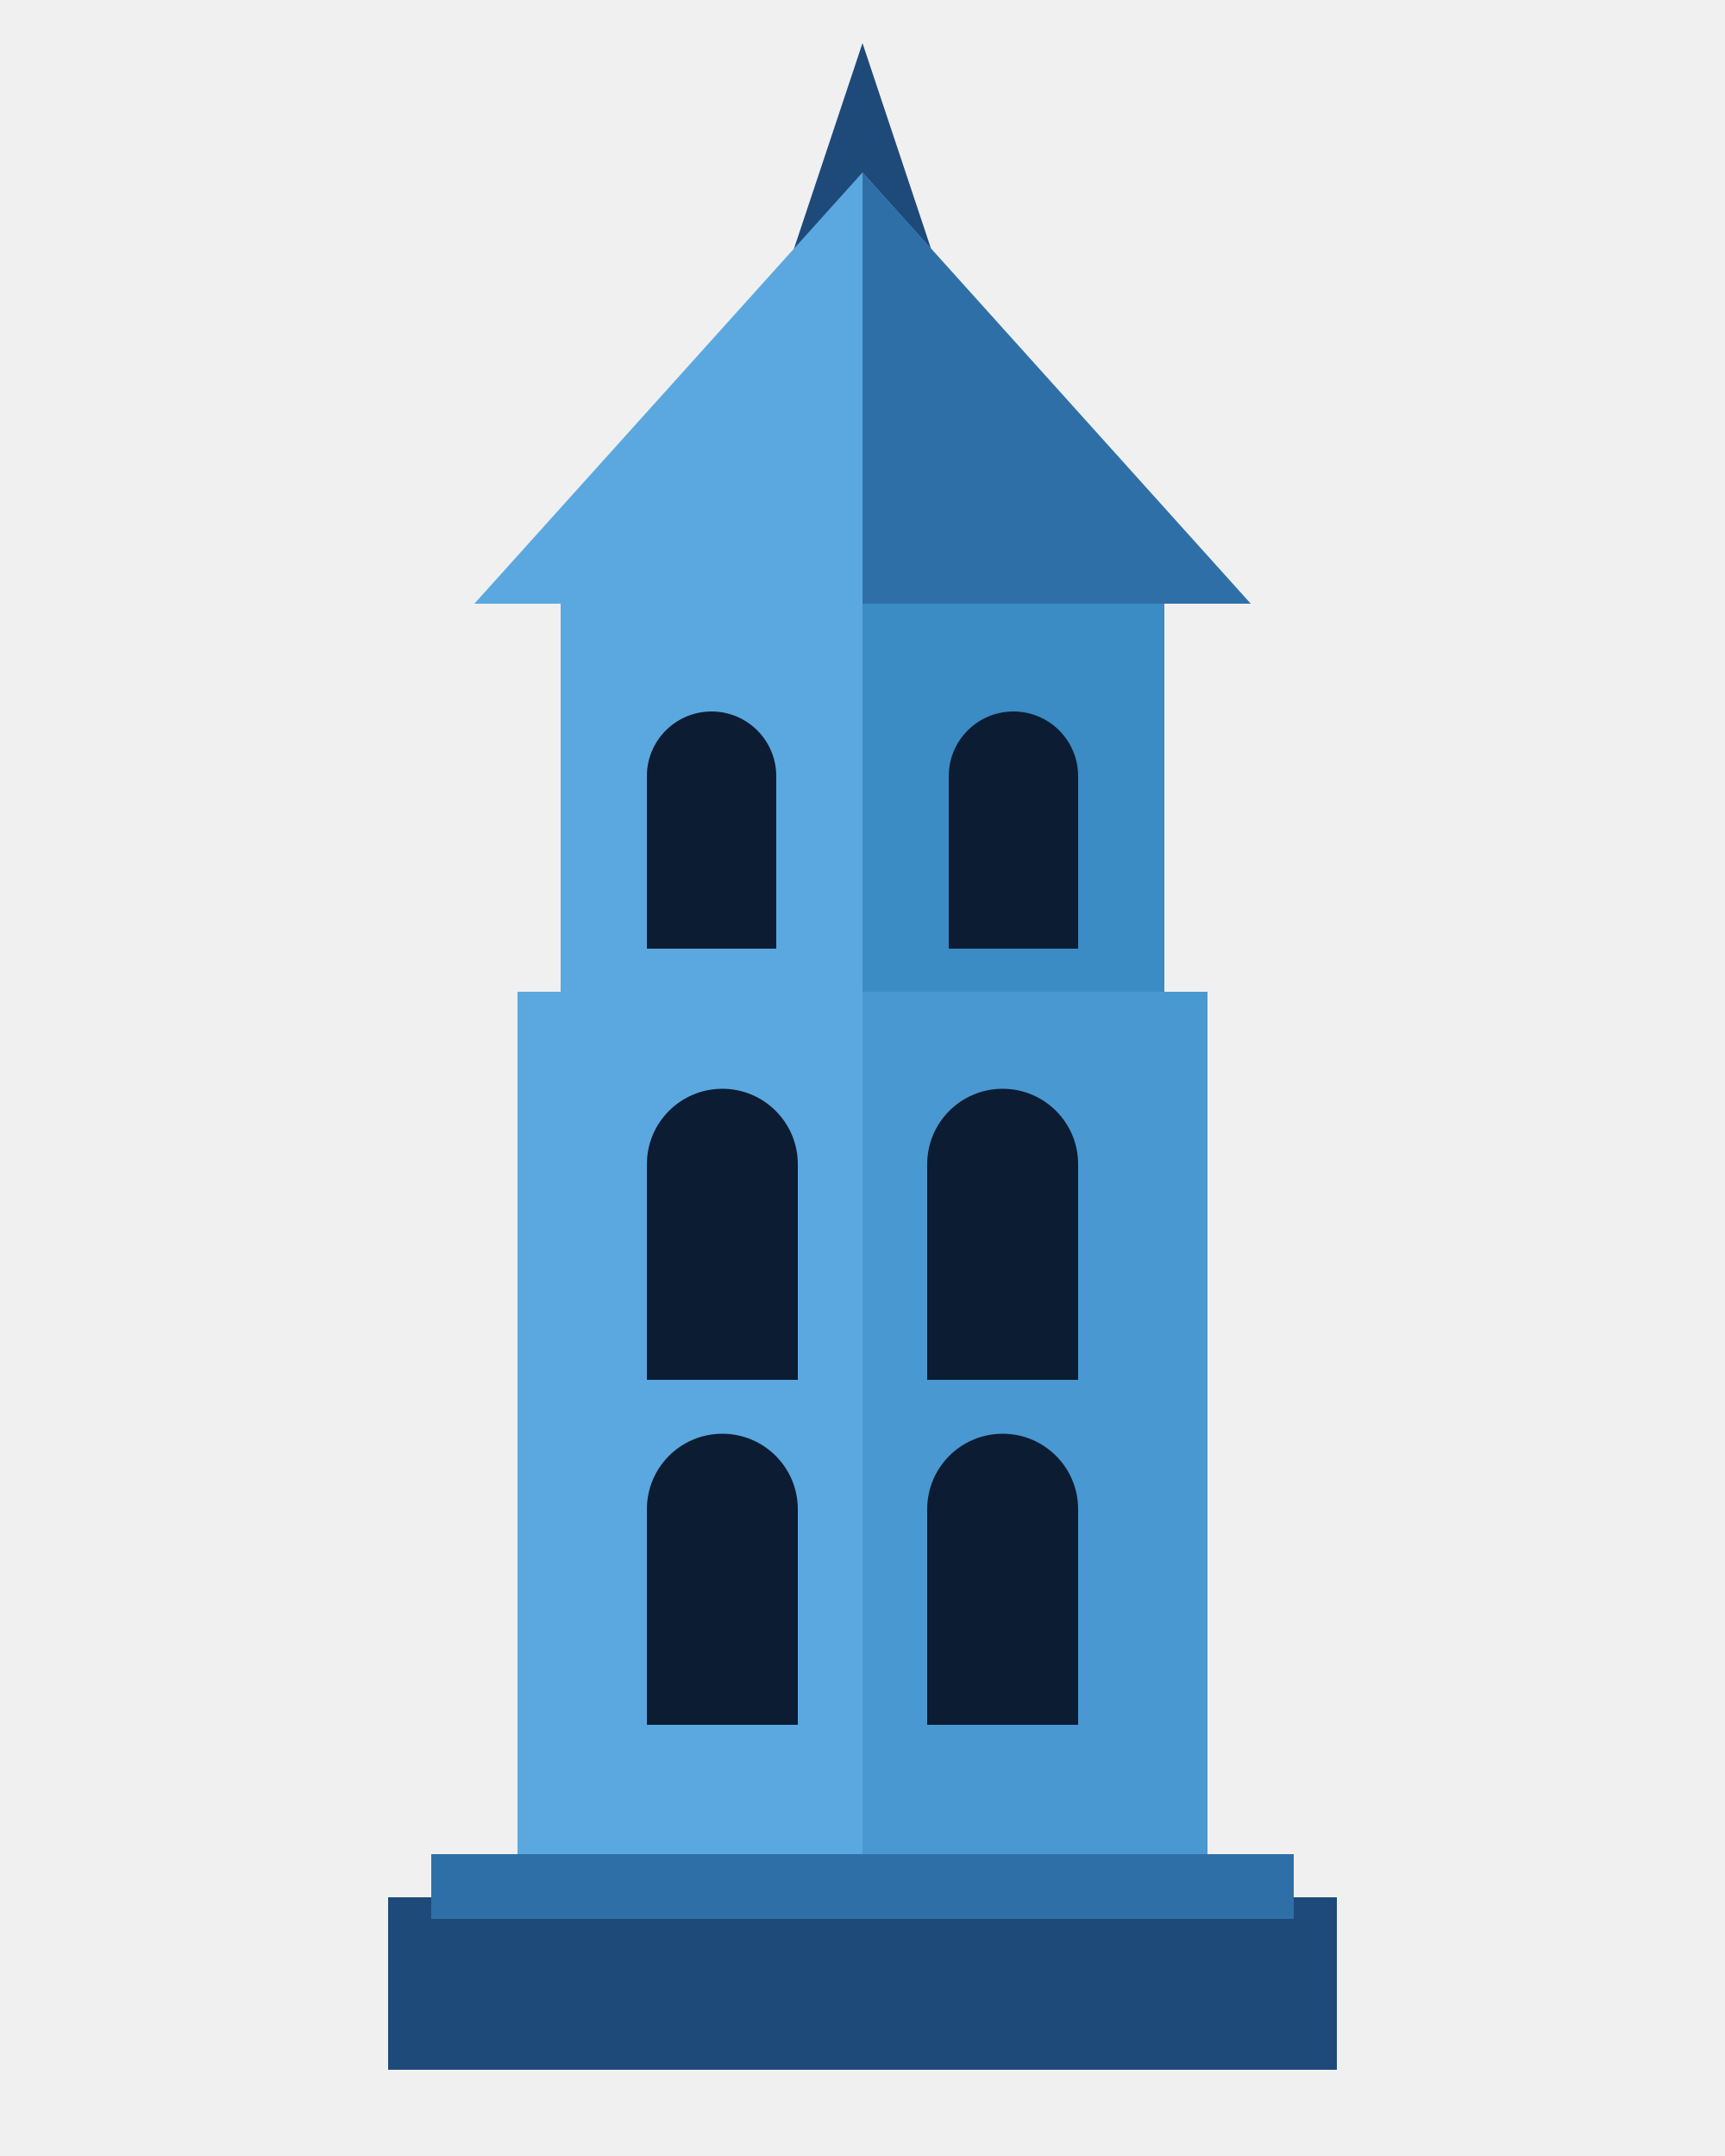
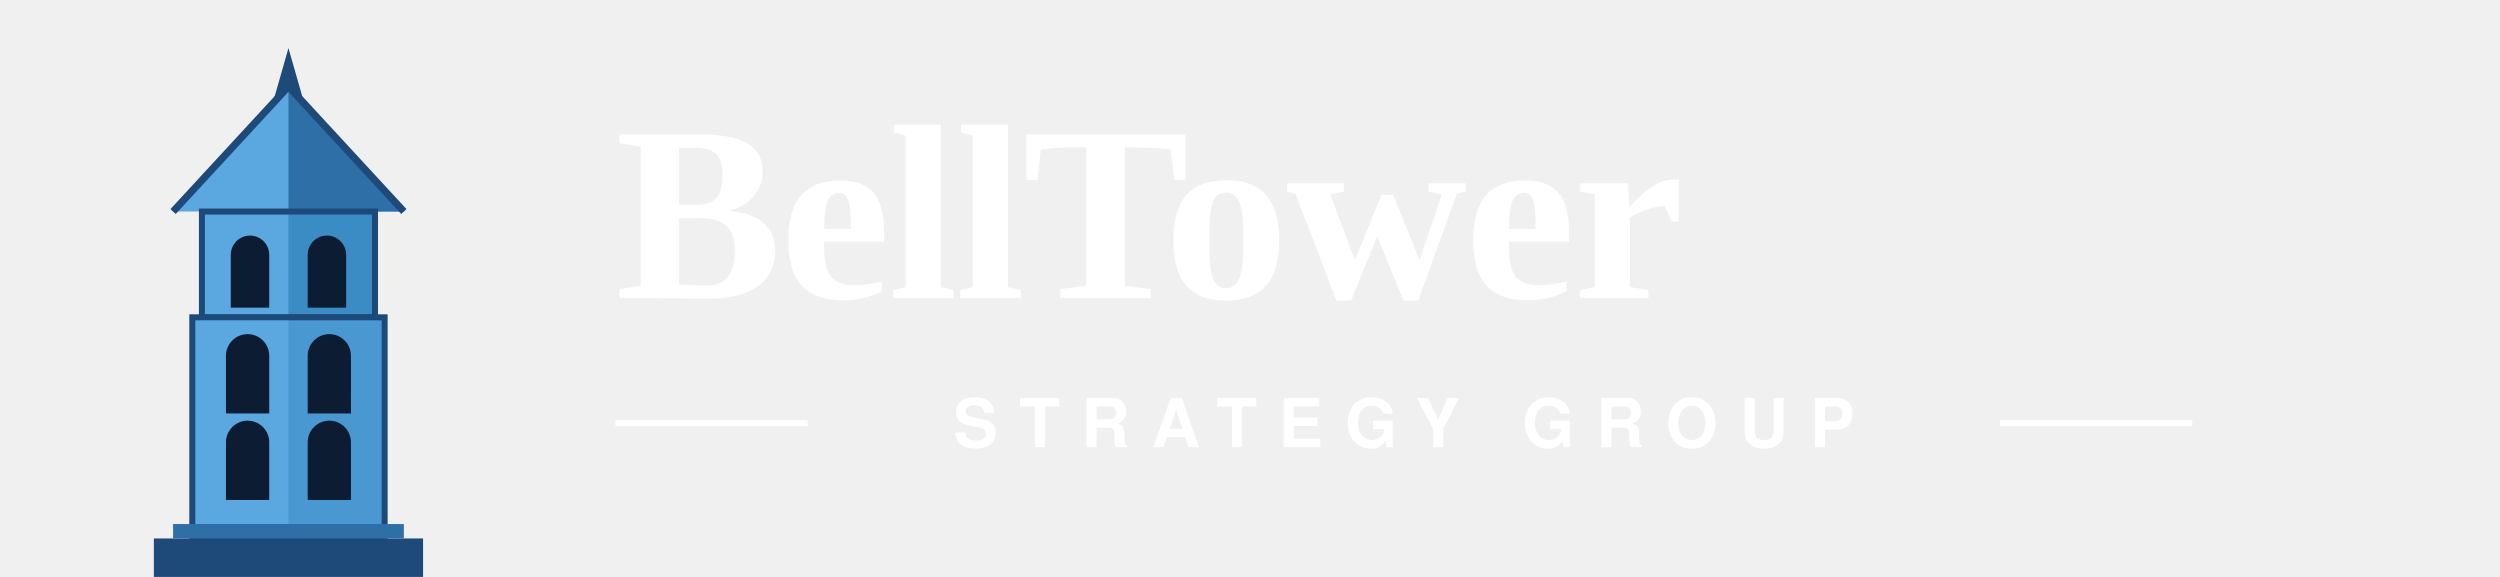
- <svg xmlns="http://www.w3.org/2000/svg" viewBox="0 0 80 100" fill="none" aria-hidden="true">
-   <path d="M40 2 L44 14 H36 Z" fill="#1E4A7A" />
-   <path d="M22 28 L40 8 L58 28 Z" fill="#5BA8E0" />
-   <path d="M40 8 L58 28 H40 Z" fill="#2F6FA8" />
-   <rect x="26" y="28" width="28" height="18" fill="#5BA8E0" />
-   <rect x="40" y="28" width="14" height="18" fill="#3B8BC4" />
-   <path d="M30 36 v8 h6 v-8 a3 3 0 0 0 -6 0 z" fill="#0B1C33" />
-   <path d="M44 36 v8 h6 v-8 a3 3 0 0 0 -6 0 z" fill="#0B1C33" />
-   <rect x="24" y="46" width="32" height="42" fill="#5BA8E0" />
-   <rect x="40" y="46" width="16" height="42" fill="#3B8BC4" opacity="0.55" />
-   <path d="M30 54 v10 h7 v-10 a3.5 3.5 0 0 0 -7 0 z" fill="#0B1C33" />
-   <path d="M43 54 v10 h7 v-10 a3.5 3.5 0 0 0 -7 0 z" fill="#0B1C33" />
-   <path d="M30 70 v10 h7 v-10 a3.5 3.5 0 0 0 -7 0 z" fill="#0B1C33" />
-   <path d="M43 70 v10 h7 v-10 a3.5 3.5 0 0 0 -7 0 z" fill="#0B1C33" />
-   <rect x="18" y="88" width="44" height="8" fill="#1E4A7A" />
-   <rect x="20" y="86" width="40" height="3" fill="#2F6FA8" />
+ <svg xmlns="http://www.w3.org/2000/svg" viewBox="0 0 520 120" role="img" aria-label="BellTower Strategy Group">
+   <g transform="translate(8,8)">
+     <path d="M52 2 L56 16 H48 Z" fill="#1E4A7A" />
+     <path d="M28 36 L52 10 L76 36 Z" fill="#5BA8E0" />
+     <path d="M52 10 L76 36 H52 Z" fill="#2F6FA8" />
+     <path d="M28 36 L52 10 L76 36" fill="none" stroke="#1E4A7A" stroke-width="1.5" stroke-linejoin="round" />
+     <rect x="34" y="36" width="36" height="22" fill="#5BA8E0" />
+     <rect x="52" y="36" width="18" height="22" fill="#3B8BC4" />
+     <path d="M34 36 H70 V58 H34 Z" fill="none" stroke="#1E4A7A" stroke-width="1.25" />
+     <path d="M40 45 v11 h8 v-11 a4 4 0 0 0 -8 0 z" fill="#0B1C33" />
+     <path d="M56 45 v11 h8 v-11 a4 4 0 0 0 -8 0 z" fill="#0B1C33" />
+     <rect x="32" y="58" width="40" height="46" fill="#5BA8E0" />
+     <rect x="52" y="58" width="20" height="46" fill="#3B8BC4" opacity="0.55" />
+     <path d="M32 58 H72 V104 H32 Z" fill="none" stroke="#1E4A7A" stroke-width="1.25" />
+     <path d="M39 66 v12 h9 v-12 a4.5 4.5 0 0 0 -9 0 z" fill="#0B1C33" />
+     <path d="M56 66 v12 h9 v-12 a4.5 4.5 0 0 0 -9 0 z" fill="#0B1C33" />
+     <path d="M39 84 v12 h9 v-12 a4.5 4.5 0 0 0 -9 0 z" fill="#0B1C33" />
+     <path d="M56 84 v12 h9 v-12 a4.5 4.5 0 0 0 -9 0 z" fill="#0B1C33" />
+     <rect x="24" y="104" width="56" height="8" fill="#1E4A7A" />
+     <rect x="28" y="101" width="48" height="3" fill="#2F6FA8" />
+   </g>
+   <text x="128" y="62" fill="#FFFFFF" font-family="Georgia, 'Times New Roman', serif" font-size="52" font-weight="600" letter-spacing="-0.5">BellTower</text>
+   <line x1="128" y1="88" x2="168" y2="88" stroke="#FFFFFF" stroke-width="1.25" />
+   <text x="292" y="93" fill="#FFFFFF" font-family="Helvetica, Arial, sans-serif" font-size="14" font-weight="600" letter-spacing="4.5" text-anchor="middle">STRATEGY GROUP</text>
+   <line x1="416" y1="88" x2="456" y2="88" stroke="#FFFFFF" stroke-width="1.25" />
</svg>
